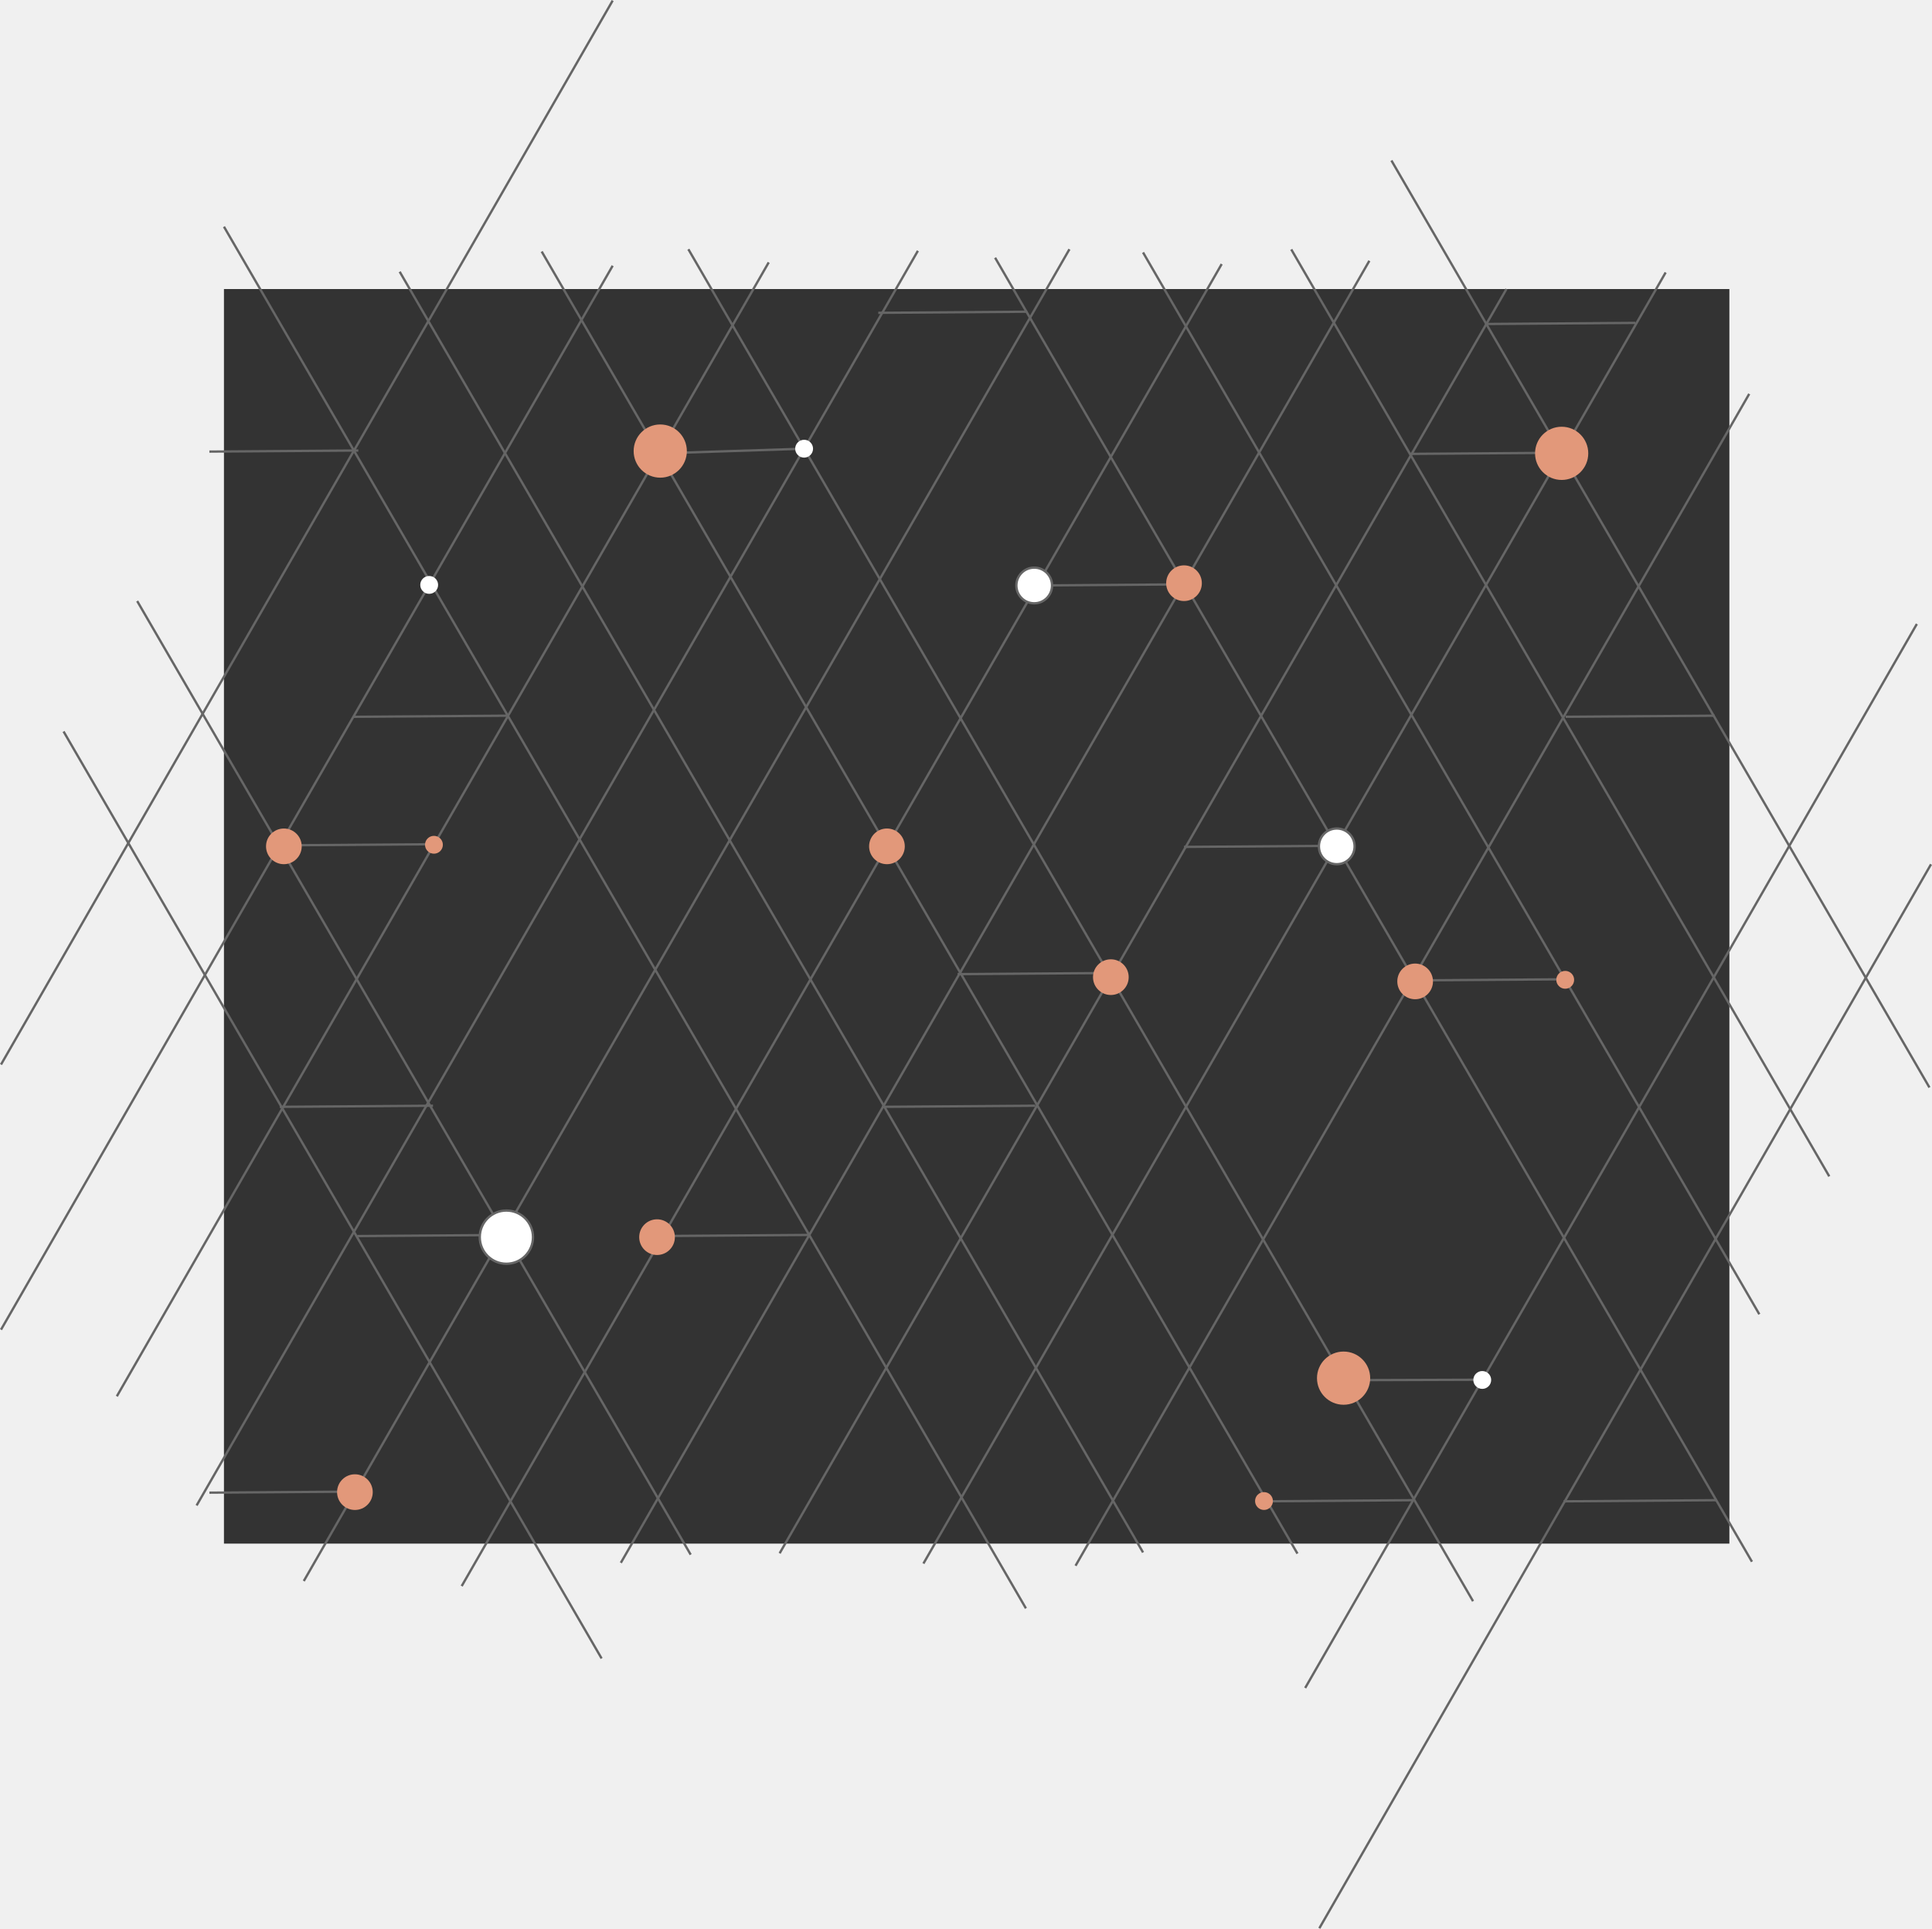
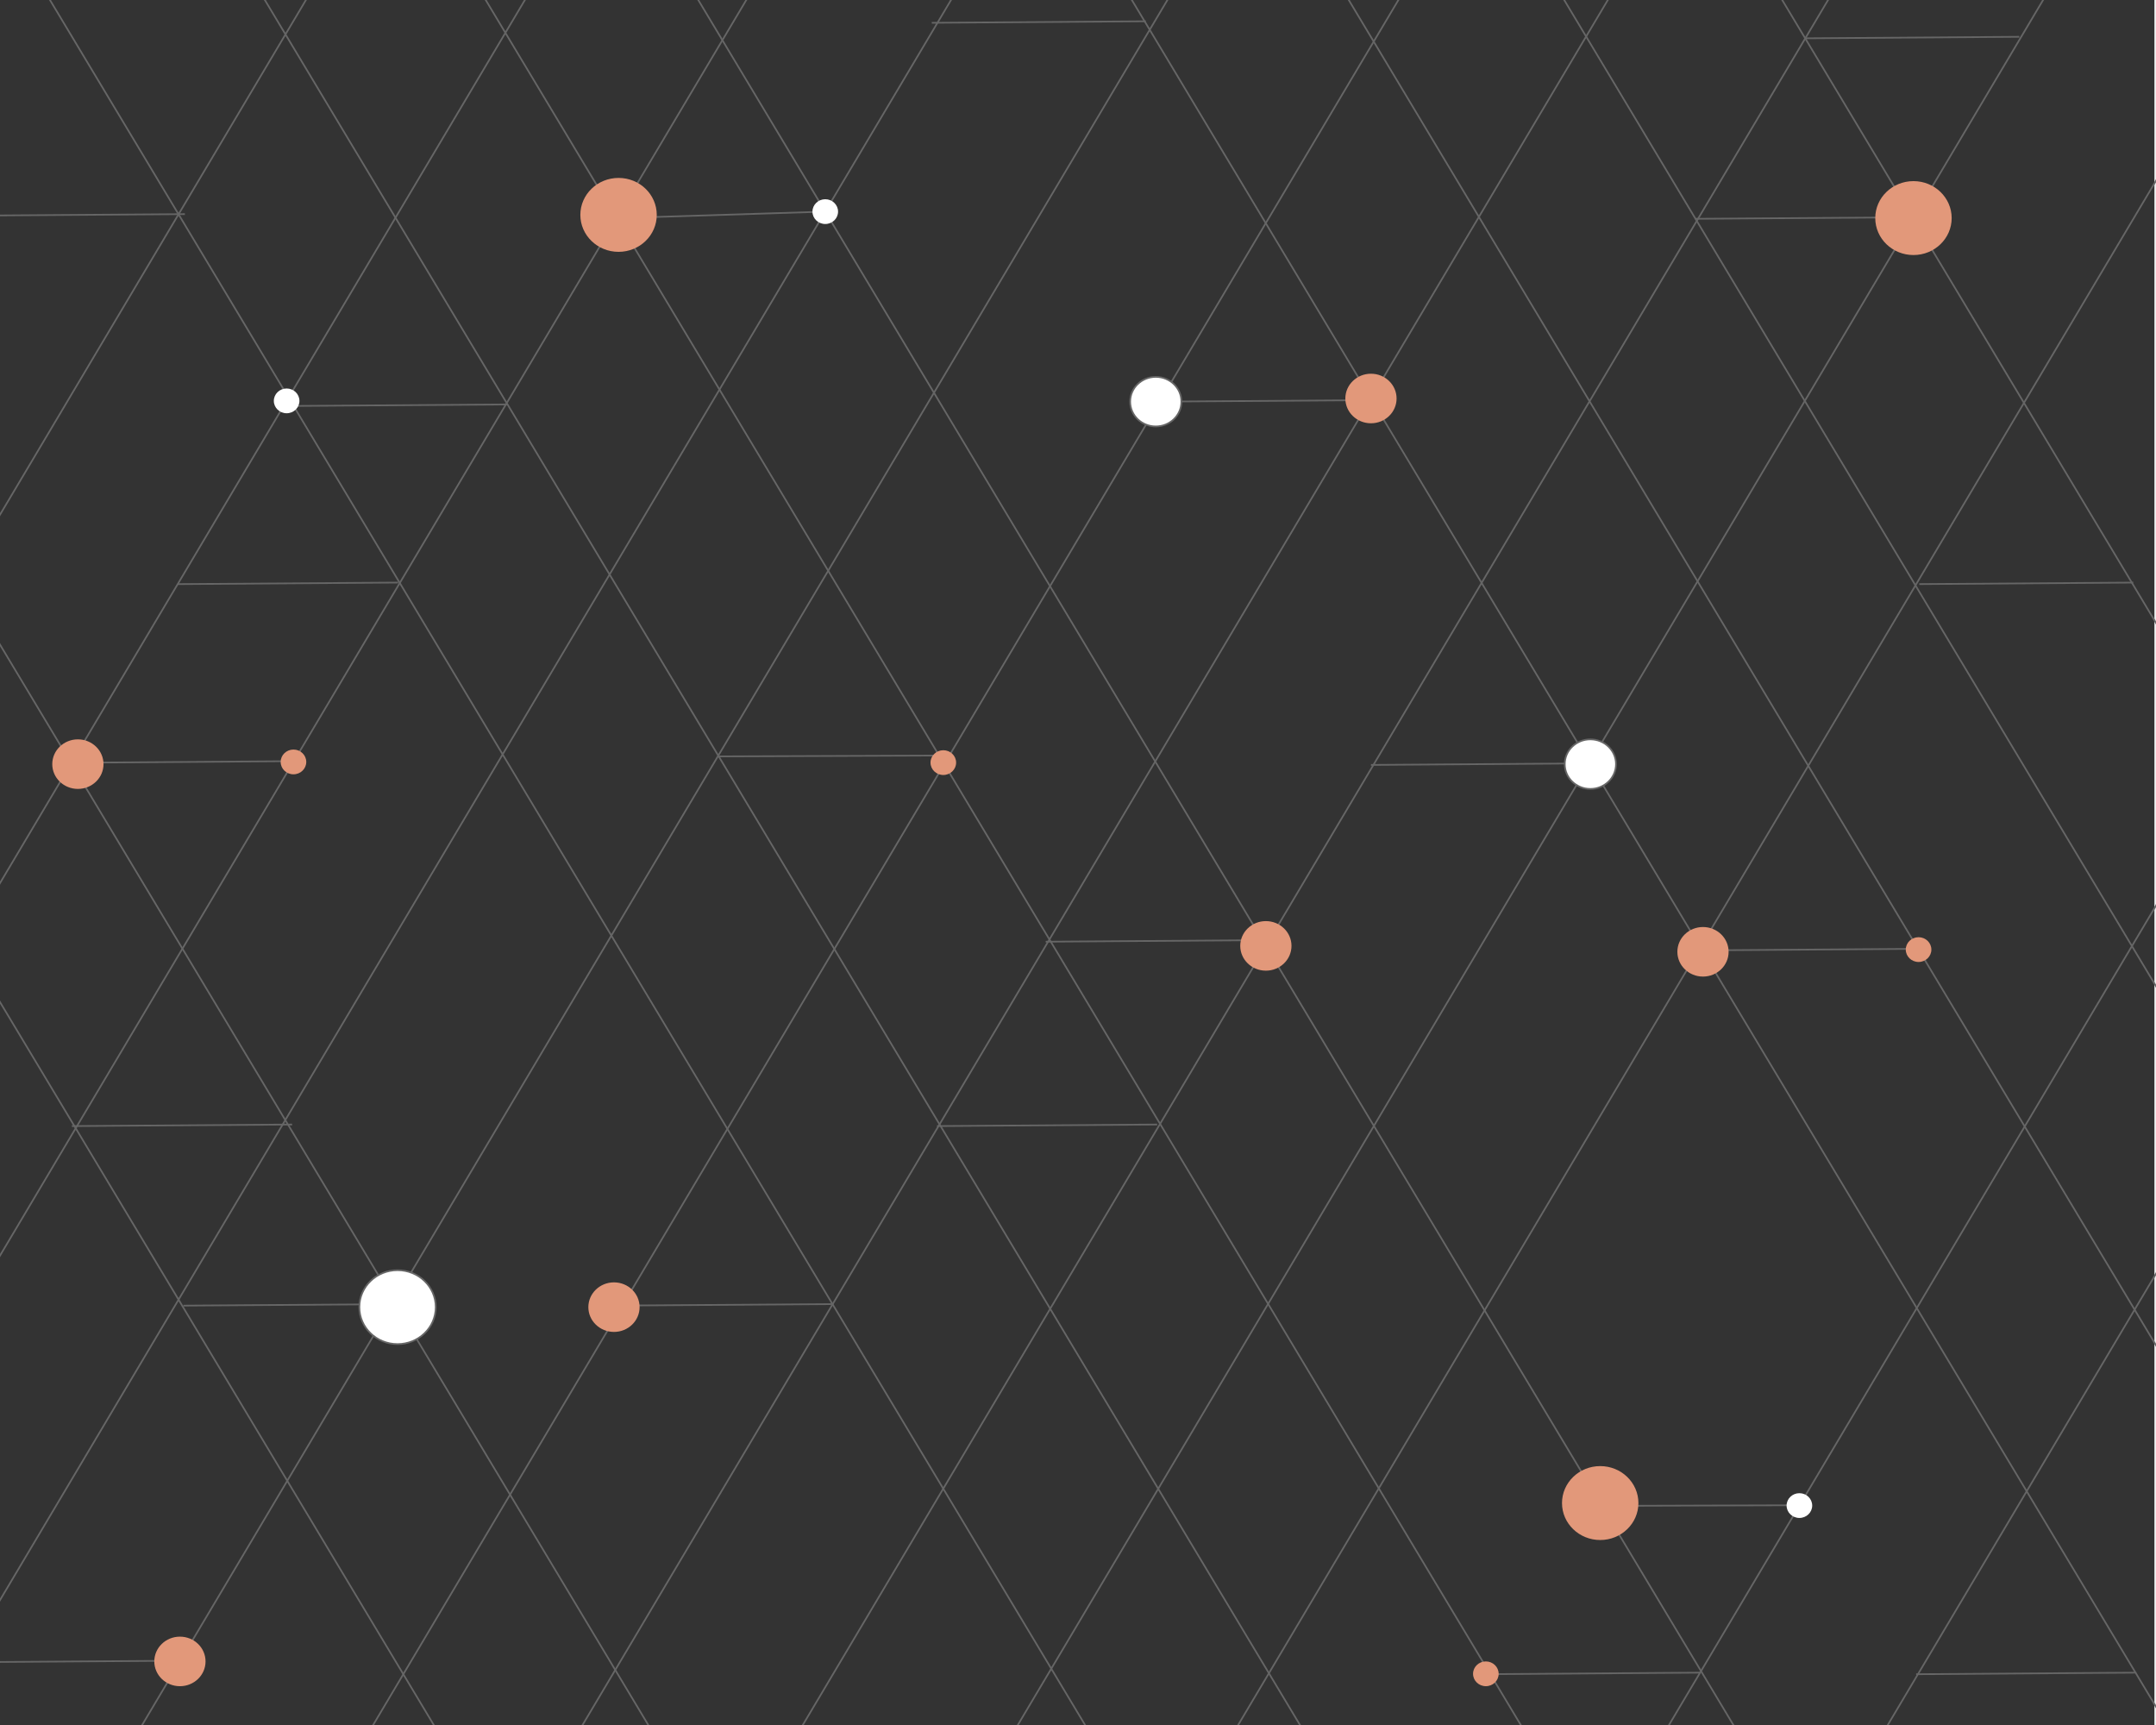
- <svg xmlns="http://www.w3.org/2000/svg" id="Layer_1" data-name="Layer 1" viewBox="0 0 831.62 830.22">
-   <defs>
-     <style>.cls-1{fill:#333;}.cls-2,.cls-4{fill:#fff;}.cls-2{stroke:#666;stroke-miterlimit:10;}.cls-3{fill:#e2987a;}</style>
-   </defs>
-   <rect class="cls-1" x="96.4" y="124.41" width="648" height="540" />
-   <line class="cls-2" x1="96.4" y1="97.57" x2="441.6" y2="692.28" />
-   <line class="cls-2" x1="172.05" y1="116.96" x2="492.02" y2="668.21" />
-   <line class="cls-2" x1="233.17" y1="108.26" x2="558.48" y2="668.71" />
-   <line class="cls-2" x1="296.3" y1="107.27" x2="634.07" y2="689.2" />
-   <line class="cls-2" x1="428.34" y1="110.93" x2="754.12" y2="672.2" />
-   <line class="cls-2" x1="492.02" y1="108.66" x2="757.29" y2="565.69" />
-   <line class="cls-2" x1="59.05" y1="258.71" x2="297.3" y2="669.16" />
-   <line class="cls-2" x1="27.36" y1="314.84" x2="258.96" y2="713.84" />
-   <line class="cls-2" x1="555.81" y1="107.34" x2="787.4" y2="506.34" />
-   <line class="cls-2" x1="598.93" y1="69.08" x2="830.52" y2="468.08" />
-   <line class="cls-2" x1="752.94" y1="169.55" x2="462.96" y2="673.93" />
-   <line class="cls-2" x1="825.1" y1="268.58" x2="561.81" y2="726.54" />
-   <line class="cls-2" x1="716.97" y1="117.28" x2="397.48" y2="672.99" />
-   <line class="cls-2" x1="648.44" y1="124.41" x2="335.59" y2="668.58" />
-   <line class="cls-2" x1="589.43" y1="112.25" x2="267.24" y2="672.67" />
-   <line class="cls-2" x1="460.33" y1="107.28" x2="130.76" y2="680.52" />
-   <line class="cls-2" x1="395.1" y1="107.96" x2="84.63" y2="647.98" />
-   <line class="cls-2" x1="330.89" y1="112.94" x2="50.29" y2="601" />
-   <line class="cls-2" x1="263.72" y1="114.38" x2="0.43" y2="572.33" />
-   <line class="cls-2" x1="263.72" y1="0.25" x2="0.43" y2="458.21" />
-   <line class="cls-2" x1="525.87" y1="113.66" x2="198.73" y2="682.69" />
-   <line class="cls-2" x1="831.19" y1="372.02" x2="567.9" y2="829.97" />
-   <line class="cls-2" x1="445.6" y1="475.93" x2="379.62" y2="476.41" />
-   <line class="cls-2" x1="186.38" y1="475.93" x2="120.4" y2="476.41" />
-   <line class="cls-2" x1="219.77" y1="531.55" x2="153.8" y2="532.03" />
-   <line class="cls-2" x1="348.22" y1="531.55" x2="282.24" y2="532.03" />
-   <circle class="cls-2" cx="217.97" cy="532.5" r="11.45" />
-   <circle class="cls-3" cx="282.82" cy="532.5" r="7.68" />
-   <line class="cls-2" x1="478.17" y1="418.81" x2="412.19" y2="419.29" />
-   <circle class="cls-3" cx="478.16" cy="420.59" r="7.68" />
-   <circle class="cls-3" cx="381.78" cy="364.29" r="7.68" />
-   <line class="cls-2" x1="346.13" y1="193.13" x2="283.62" y2="195.16" />
-   <circle class="cls-4" cx="346.13" cy="193.13" r="3.84" />
-   <circle class="cls-3" cx="284.2" cy="194.15" r="11.45" />
-   <line class="cls-2" x1="673.92" y1="421.5" x2="607.95" y2="421.98" />
-   <circle class="cls-3" cx="609.14" cy="422.42" r="7.68" />
-   <circle class="cls-3" cx="673.74" cy="421.74" r="3.84" />
-   <circle class="cls-4" cx="184.74" cy="251.76" r="3.84" />
-   <line class="cls-2" x1="218.14" y1="308.05" x2="152.16" y2="308.53" />
-   <line class="cls-2" x1="511.15" y1="251.52" x2="445.17" y2="252" />
-   <circle class="cls-3" cx="509.65" cy="251.02" r="7.68" />
-   <line class="cls-2" x1="186.98" y1="363.37" x2="121" y2="363.85" />
-   <circle class="cls-3" cx="122.19" cy="364.29" r="7.68" />
-   <circle class="cls-3" cx="186.79" cy="363.61" r="3.84" />
-   <line class="cls-2" x1="637.12" y1="593.87" x2="577.88" y2="594.07" />
-   <circle class="cls-4" cx="638.03" cy="593.97" r="3.84" />
-   <circle class="cls-3" cx="578.34" cy="593.19" r="11.45" />
-   <circle class="cls-2" cx="445.17" cy="252" r="7.68" />
-   <line class="cls-2" x1="575.63" y1="364.05" x2="509.65" y2="364.53" />
-   <circle class="cls-2" cx="575.4" cy="364.29" r="7.68" />
-   <line class="cls-2" x1="738.99" y1="645.72" x2="673.02" y2="646.21" />
-   <line class="cls-2" x1="608.38" y1="645.72" x2="542.41" y2="646.21" />
-   <circle class="cls-3" cx="544.08" cy="646.08" r="3.84" />
-   <line class="cls-2" x1="671.02" y1="194.89" x2="606.9" y2="195.36" />
-   <circle class="cls-3" cx="672.21" cy="195.13" r="11.45" />
-   <line class="cls-2" x1="154.25" y1="193.91" x2="90.13" y2="194.38" />
-   <line class="cls-2" x1="738.06" y1="308.05" x2="673.94" y2="308.52" />
-   <line class="cls-2" x1="703.92" y1="138.98" x2="639.8" y2="139.45" />
-   <line class="cls-2" x1="442.17" y1="134.17" x2="378.05" y2="134.64" />
-   <line class="cls-2" x1="154.25" y1="642.01" x2="90.13" y2="642.48" />
-   <circle class="cls-3" cx="152.77" cy="642.25" r="7.68" />
+ <svg xmlns="http://www.w3.org/2000/svg" version="1.1" id="Layer_1" x="0px" y="0px" viewBox="0 0 1280 1024" style="enable-background:new 0 0 1280 1024;" xml:space="preserve">
+   <style type="text/css">
+ 	.st0{fill:#333333;}
+ 	.st1{fill:#FFFFFF;stroke:#666666;stroke-miterlimit:10;}
+ 	.st2{fill:#E2987A;}
+ 	.st3{fill:#FFFFFF;}
+ </style>
+   <rect x="-4.85" y="-6.08" class="st0" width="1283.9" height="1034.8" />
+   <line class="st1" x1="-4.85" y1="-57.51" x2="679.09" y2="1082.14" />
+   <line class="st1" x1="145.03" y1="-20.35" x2="778.99" y2="1036.01" />
+   <line class="st1" x1="266.14" y1="-37.03" x2="910.67" y2="1036.97" />
+   <line class="st1" x1="391.21" y1="-38.91" x2="1060.44" y2="1076.23" />
+   <line class="st1" x1="652.82" y1="-31.9" x2="1298.3" y2="1043.66" />
+   <line class="st1" x1="778.99" y1="-36.25" x2="1304.58" y2="839.55" />
+   <line class="st1" x1="-78.85" y1="251.28" x2="393.19" y2="1037.84" />
+   <line class="st1" x1="-141.64" y1="358.84" x2="317.22" y2="1123.44" />
+   <line class="st1" x1="905.38" y1="-38.79" x2="1364.25" y2="725.81" />
+   <line class="st1" x1="990.81" y1="-112.1" x2="1449.68" y2="652.51" />
+   <line class="st1" x1="1295.96" y1="80.43" x2="721.42" y2="1046.97" />
+   <line class="st1" x1="1438.94" y1="270.2" x2="917.28" y2="1147.79" />
+   <line class="st1" x1="1224.7" y1="-19.73" x2="591.69" y2="1045.16" />
+   <line class="st1" x1="1088.92" y1="-6.08" x2="469.05" y2="1036.72" />
+   <line class="st1" x1="972.01" y1="-29.37" x2="333.63" y2="1044.55" />
+   <line class="st1" x1="716.21" y1="-38.91" x2="63.22" y2="1059.6" />
+   <line class="st1" x1="586.96" y1="-37.59" x2="-28.18" y2="997.25" />
+   <line class="st1" x1="459.74" y1="-28.05" x2="-96.21" y2="907.21" />
+   <line class="st1" x1="326.66" y1="-25.3" x2="-195" y2="852.28" />
+   <line class="st1" x1="326.66" y1="-244" x2="-195" y2="633.58" />
+   <line class="st1" x1="846.07" y1="-26.66" x2="197.89" y2="1063.76" />
+   <line class="st1" x1="1451" y1="468.42" x2="929.34" y2="1346" />
+   <line class="st1" x1="687.01" y1="667.54" x2="556.3" y2="668.47" />
+   <line class="st1" x1="173.42" y1="667.54" x2="42.7" y2="668.47" />
+   <line class="st1" x1="239.58" y1="774.13" x2="108.87" y2="775.05" />
+   <line class="st1" x1="494.08" y1="774.13" x2="363.36" y2="775.05" />
+   <ellipse class="st1" cx="236.02" cy="775.95" rx="22.68" ry="21.94" />
+   <ellipse class="st2" cx="364.51" cy="775.95" rx="15.21" ry="14.71" />
+   <line class="st1" x1="751.55" y1="558.08" x2="620.83" y2="559.01" />
+   <ellipse class="st2" cx="751.54" cy="561.5" rx="15.21" ry="14.71" />
+   <line class="st1" x1="489.95" y1="125.62" x2="366.08" y2="129.51" />
+   <ellipse class="st3" cx="489.95" cy="125.62" rx="7.6" ry="7.35" />
+   <ellipse class="st2" cx="367.23" cy="127.56" rx="22.68" ry="21.94" />
+   <line class="st1" x1="1139.41" y1="563.24" x2="1008.69" y2="564.17" />
+   <ellipse class="st2" cx="1011.05" cy="565.01" rx="15.21" ry="14.71" />
+   <ellipse class="st2" cx="1139.04" cy="563.7" rx="7.6" ry="7.35" />
+   <line class="st1" x1="236.34" y1="345.83" x2="105.63" y2="346.75" />
+   <line class="st1" x1="816.89" y1="237.51" x2="686.18" y2="238.43" />
+   <ellipse class="st2" cx="813.93" cy="236.56" rx="15.21" ry="14.71" />
+   <line class="st1" x1="174.6" y1="451.84" x2="43.88" y2="452.77" />
+   <ellipse class="st2" cx="46.24" cy="453.61" rx="15.21" ry="14.71" />
+   <ellipse class="st2" cx="174.23" cy="452.3" rx="7.6" ry="7.35" />
+   <line class="st1" x1="1066.49" y1="893.56" x2="949.11" y2="893.93" />
+   <ellipse class="st3" cx="1068.29" cy="893.74" rx="7.6" ry="7.35" />
+   <ellipse class="st2" cx="950.03" cy="892.25" rx="22.68" ry="21.94" />
+   <ellipse class="st1" cx="686.18" cy="238.43" rx="15.21" ry="14.71" />
+   <line class="st1" x1="944.65" y1="453.15" x2="813.93" y2="454.08" />
+   <ellipse class="st1" cx="944.19" cy="453.61" rx="15.21" ry="14.71" />
+   <line class="st1" x1="1268.32" y1="992.92" x2="1137.61" y2="993.85" />
+   <line class="st1" x1="1009.55" y1="992.92" x2="878.83" y2="993.85" />
+   <ellipse class="st2" cx="882.14" cy="993.61" rx="7.6" ry="7.35" />
+   <line class="st1" x1="1133.65" y1="128.99" x2="1006.61" y2="129.89" />
+   <ellipse class="st2" cx="1136.01" cy="129.46" rx="22.68" ry="21.94" />
+   <line class="st1" x1="109.76" y1="127.11" x2="-17.27" y2="128.01" />
+   <line class="st1" x1="1266.48" y1="345.84" x2="1139.45" y2="346.74" />
+   <line class="st1" x1="1198.83" y1="21.84" x2="1071.8" y2="22.74" />
+   <line class="st1" x1="680.22" y1="12.63" x2="553.19" y2="13.53" />
+   <line class="st1" x1="109.76" y1="985.81" x2="-17.27" y2="986.71" />
+   <ellipse class="st2" cx="106.82" cy="986.26" rx="15.21" ry="14.71" />
+   <line class="st1" x1="301.55" y1="240.08" x2="170.83" y2="241.01" />
+   <ellipse class="st3" cx="170.17" cy="237.97" rx="7.6" ry="7.35" />
+   <line class="st1" x1="557.5" y1="448.5" x2="426.83" y2="449.01" />
+   <ellipse class="st2" cx="560.04" cy="452.7" rx="7.6" ry="7.35" />
</svg>
